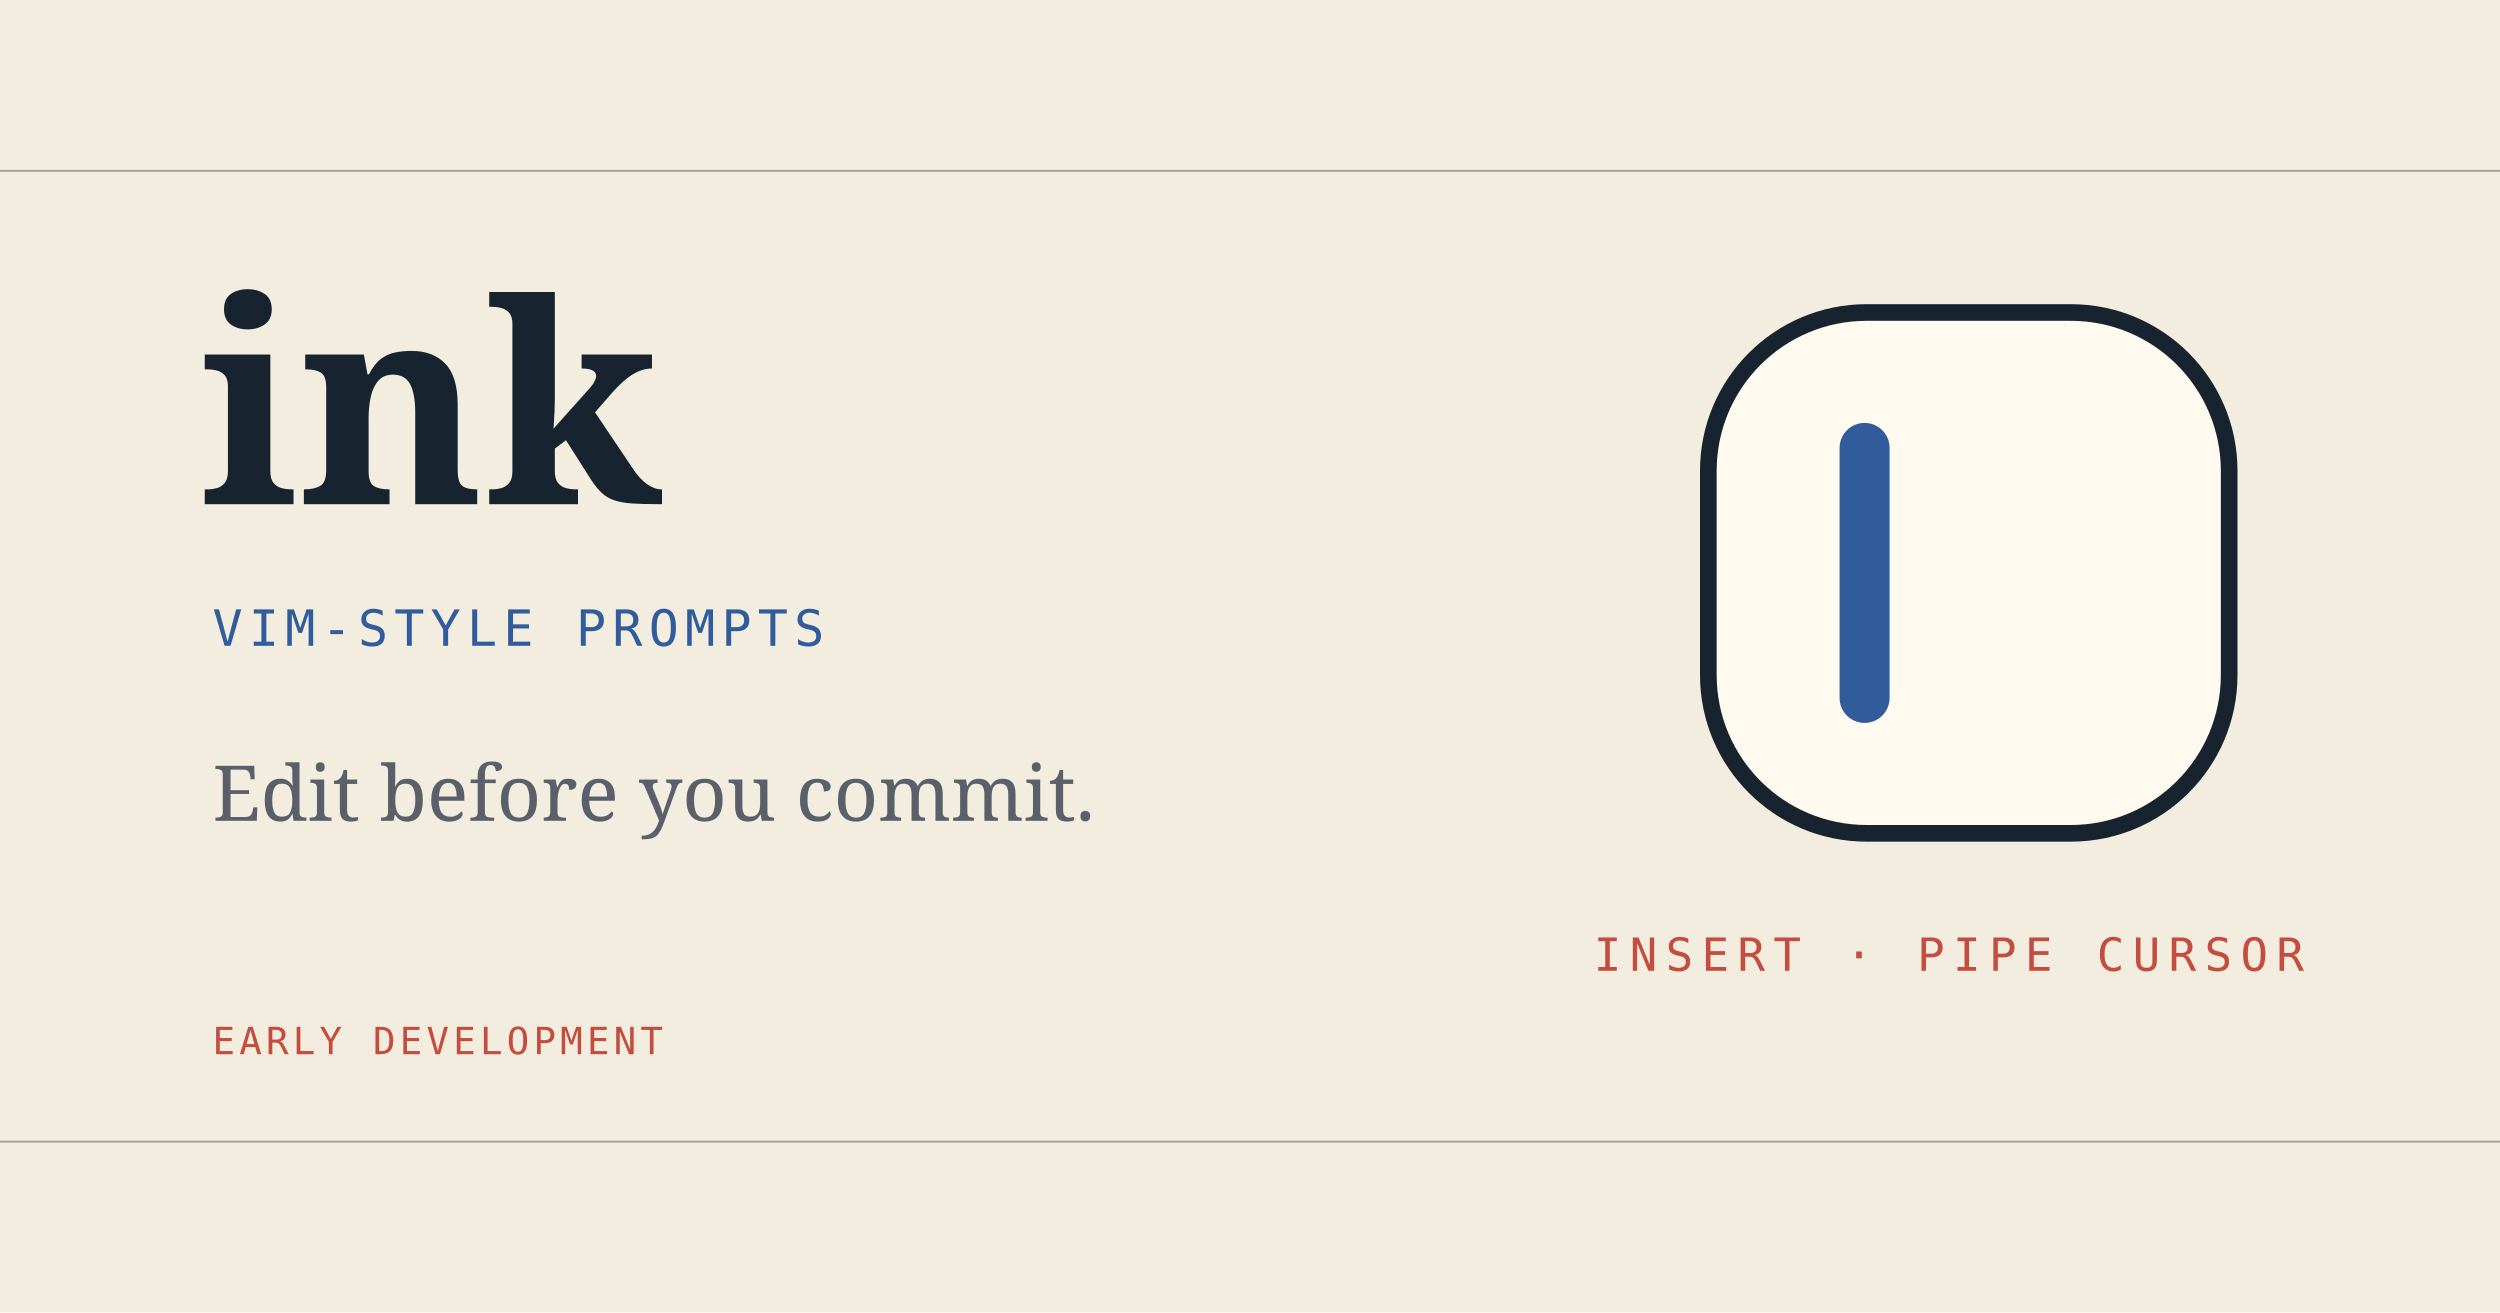
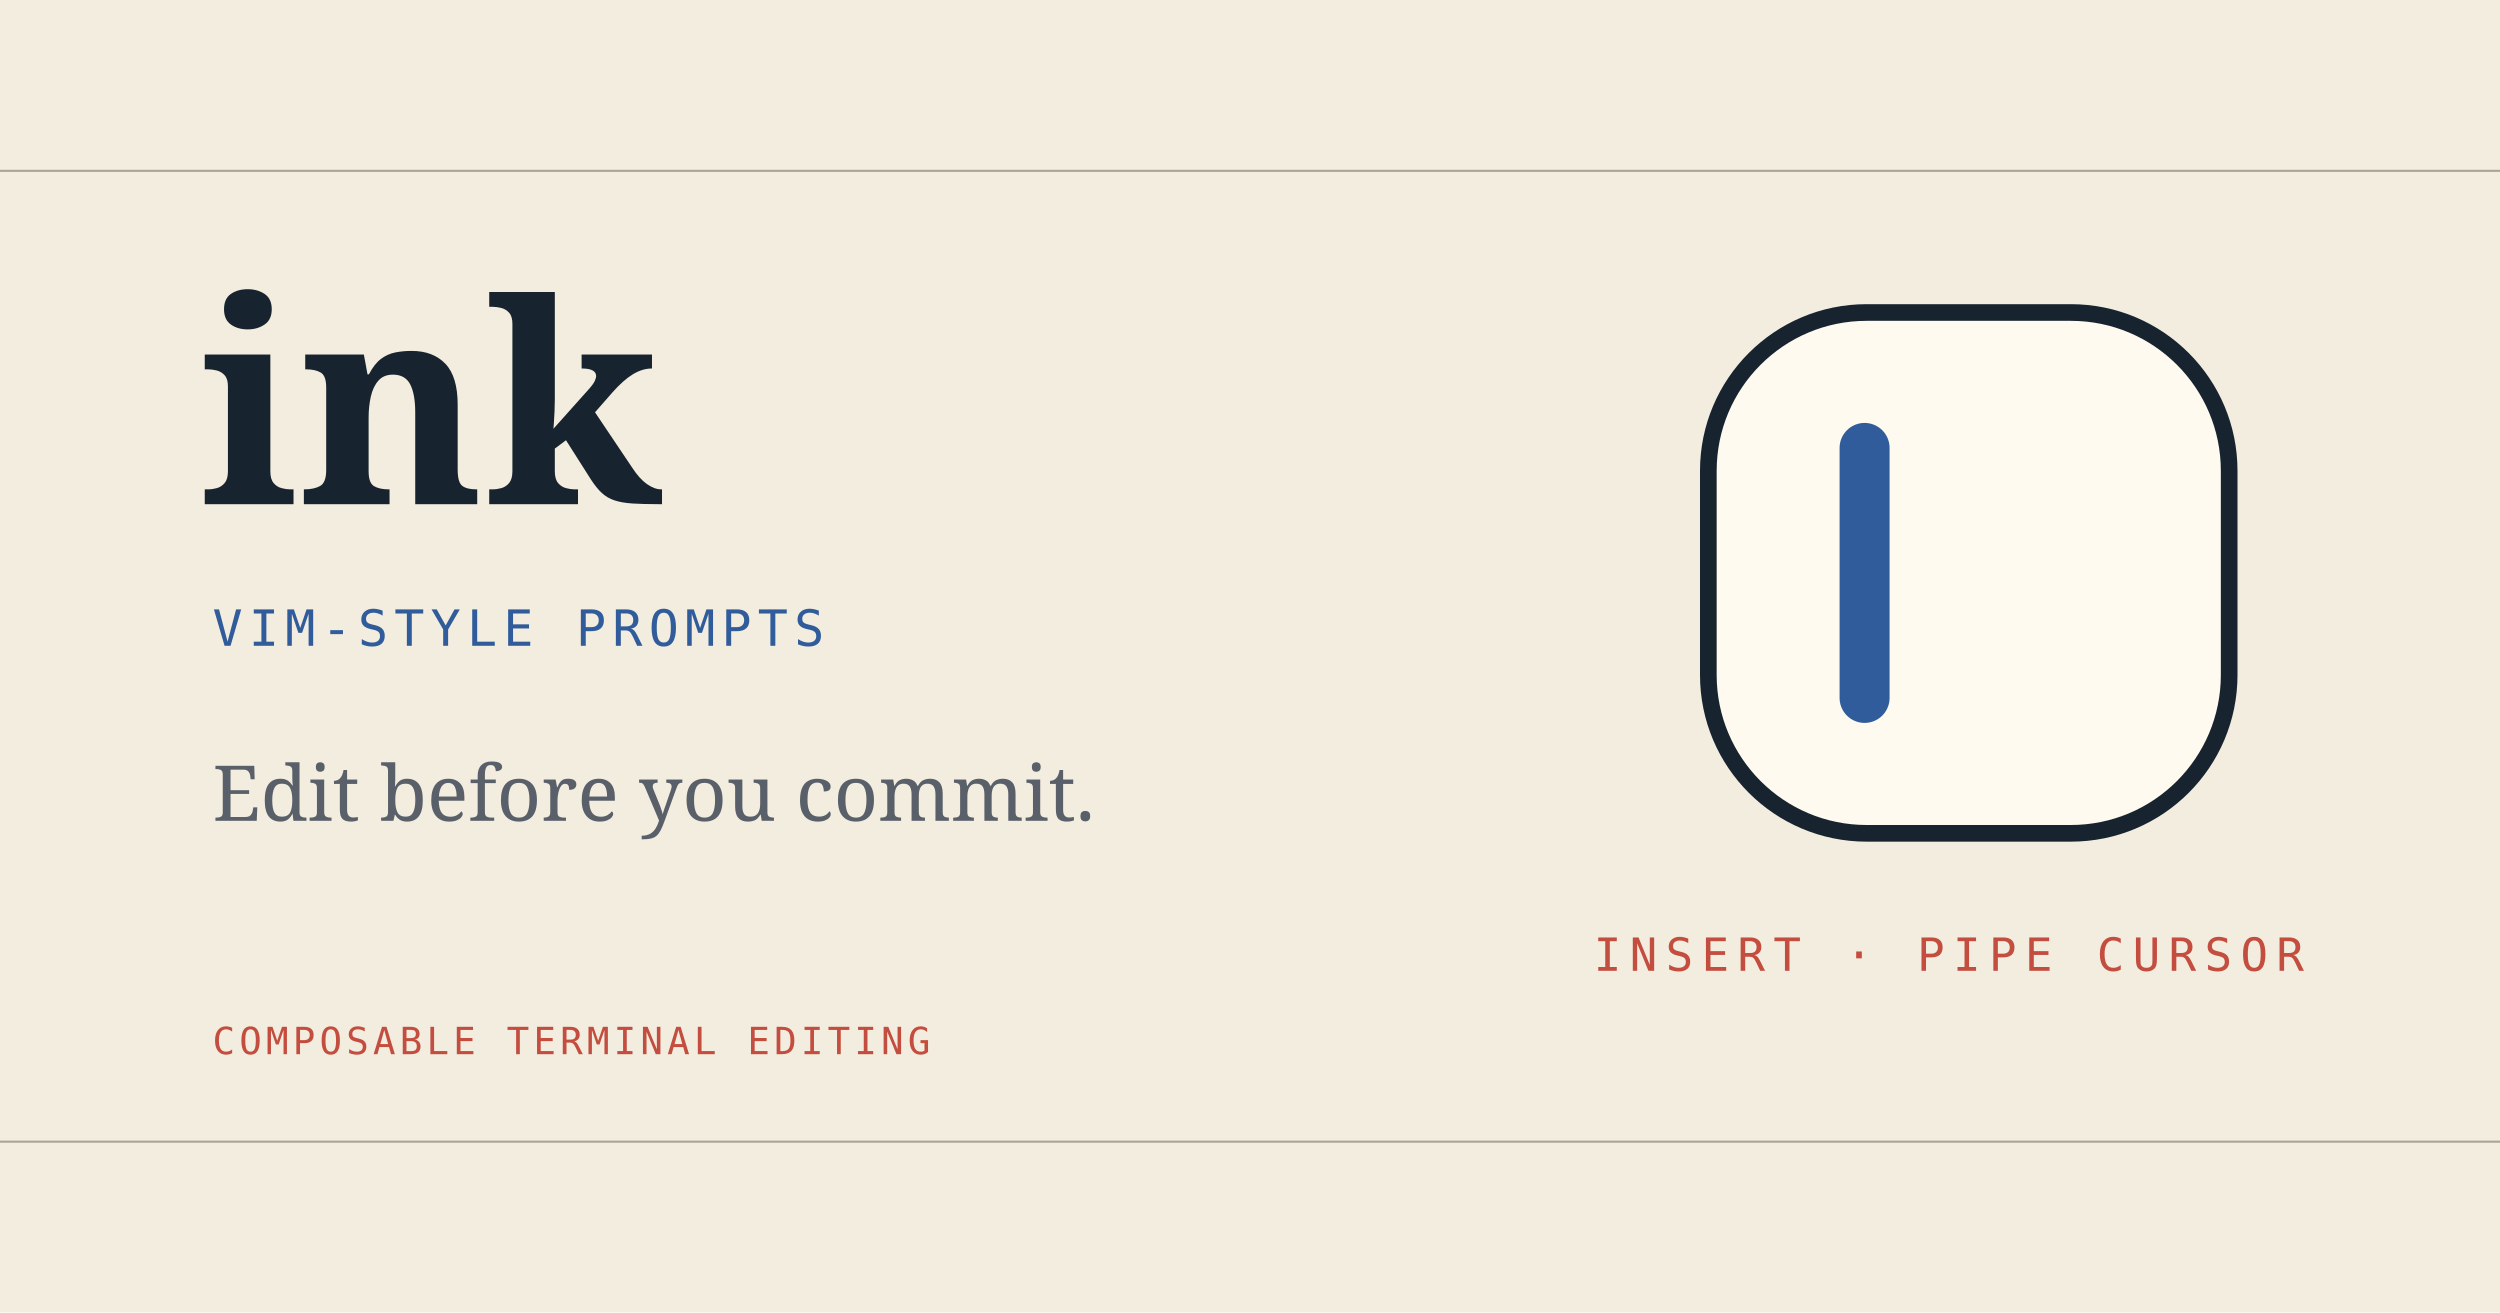
<svg xmlns="http://www.w3.org/2000/svg" width="1200" height="630" viewBox="0 0 1200 630">
  <rect width="1200" height="630" fill="#f3eddf" />
  <path d="M0 82h1200M0 548h1200" stroke="#a9a493" />
  <rect x="820" y="150" width="250" height="250" rx="76" fill="#fffaf0" stroke="#17232f" stroke-width="8" />
  <path d="M895 215v120" fill="none" stroke="#315c9b" stroke-width="24" stroke-linecap="round" />
  <text x="765" y="466" fill="#c34d3f" font-family="monospace" font-size="22" letter-spacing="4">INSERT · PIPE CURSOR</text>
  <text x="96" y="242" fill="#17232f" font-family="Georgia,serif" font-size="134" font-weight="600">ink</text>
  <text x="102" y="310" fill="#315c9b" font-family="monospace" font-size="24" letter-spacing="3">VIM-STYLE PROMPTS</text>
  <text x="102" y="394" fill="#596069" font-family="Georgia,serif" font-size="37">Edit before you commit.</text>
-   <text x="102" y="506" fill="#c34d3f" font-family="monospace" font-size="18" letter-spacing="2">EARLY DEVELOPMENT</text>
+   <text x="102" y="506" fill="#c34d3f" font-family="monospace" font-size="18" letter-spacing="2">COMPOSABLE TERMINAL EDITING</text>
</svg>
